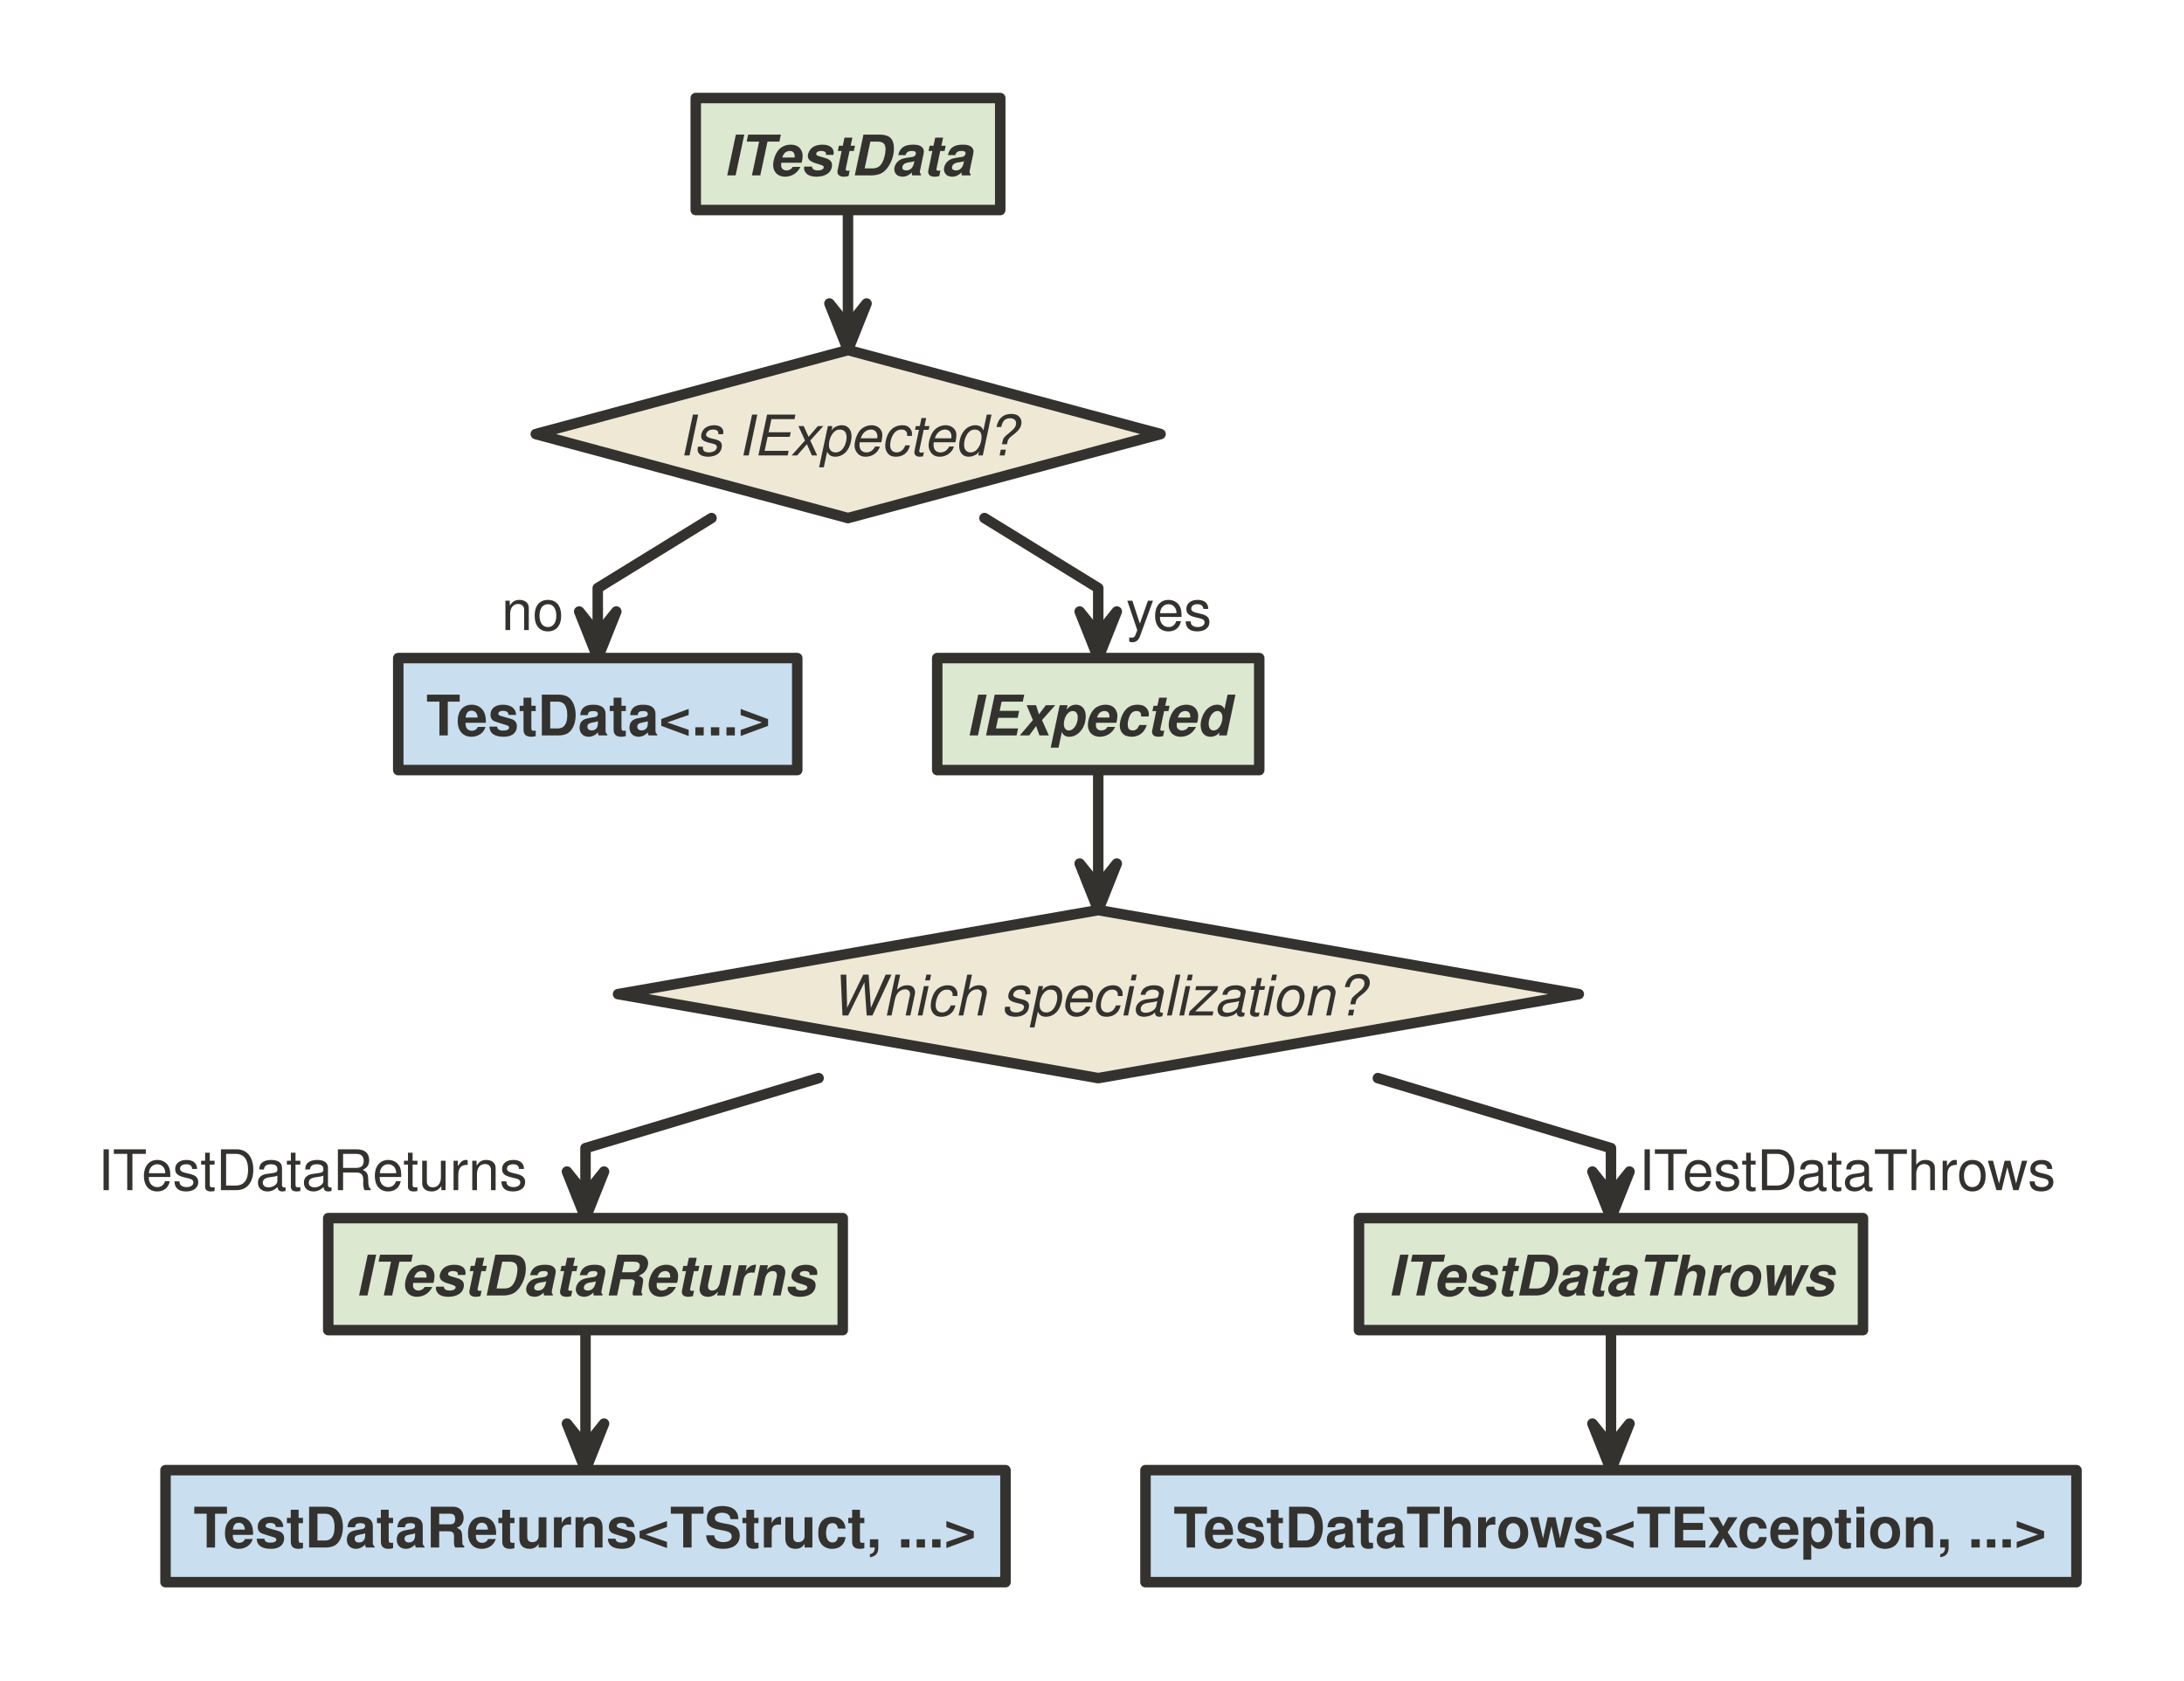
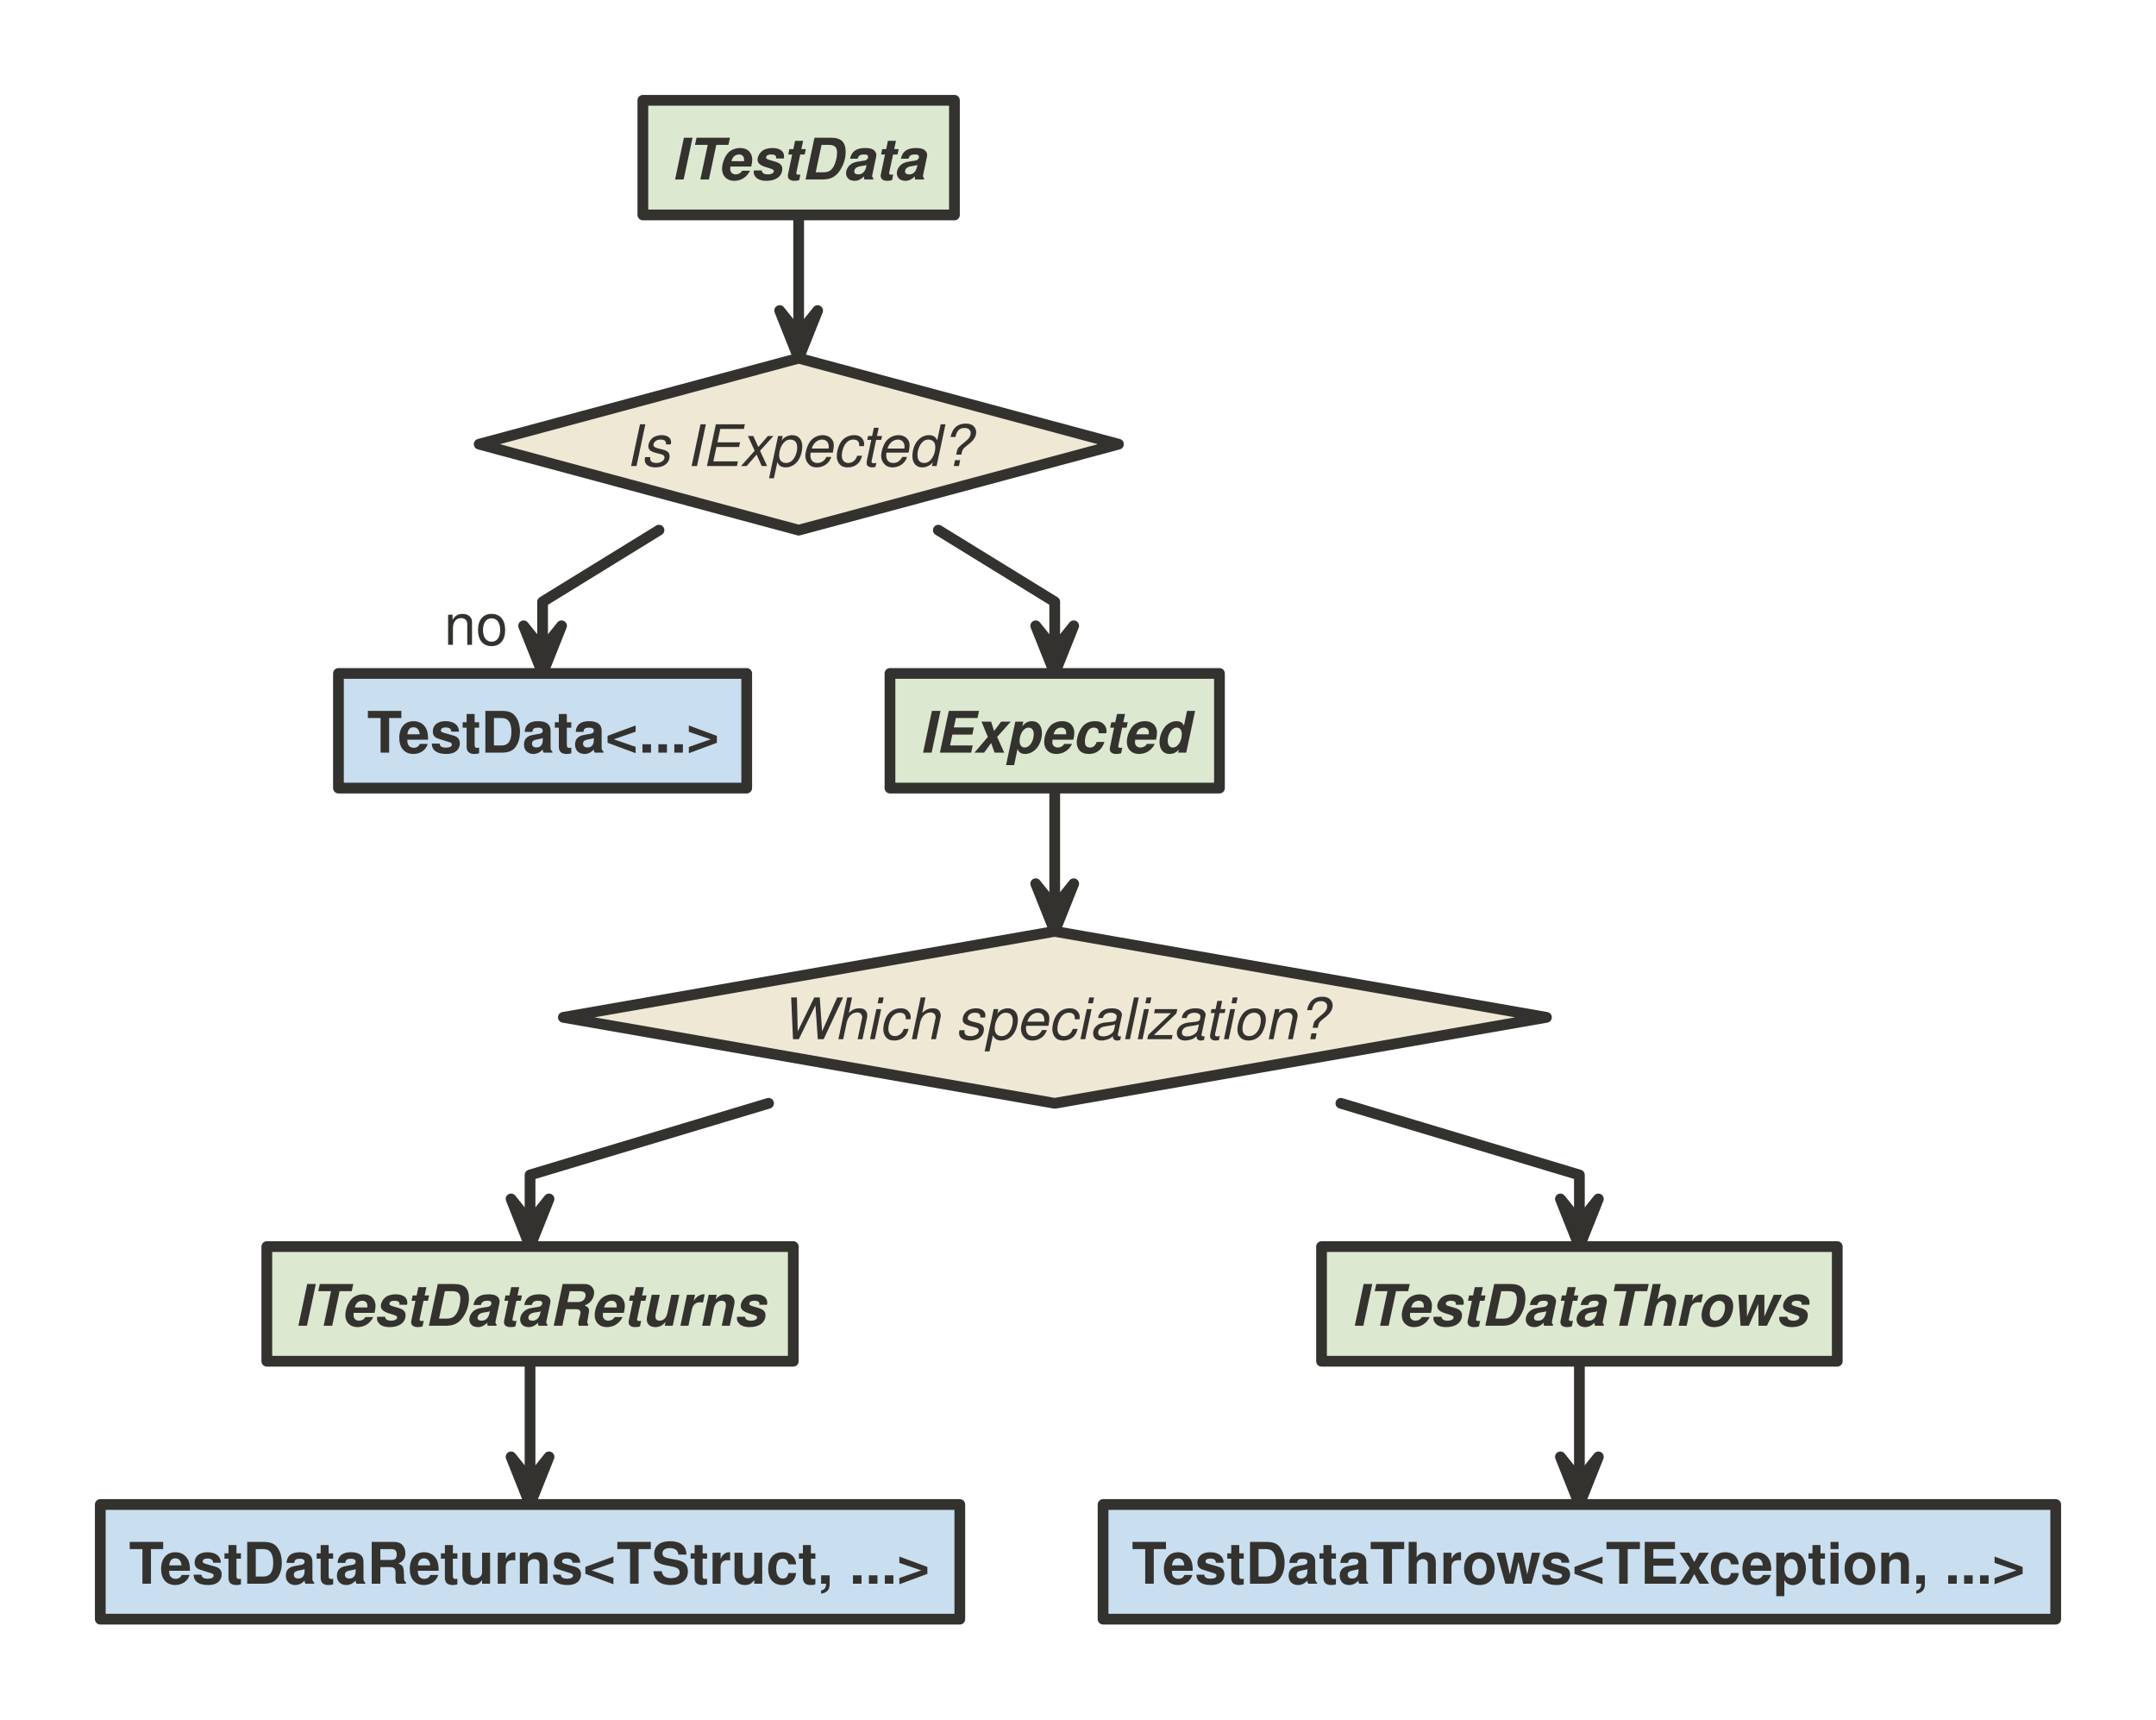
- <svg xmlns="http://www.w3.org/2000/svg" version="1.1" baseProfile="full" width="624.0" height="480.0" viewBox="0 0 624.016 480">
+ <svg xmlns="http://www.w3.org/2000/svg" version="1.1" baseProfile="full" width="602.0" height="480.0" viewBox="0 0 602 480">
  <g stroke-width="1.0" text-align="left" font="12pt Helvetica, Arial, sans-serif" font-size="12pt" font-family="Helvetica" font-weight="bold" font-style="normal">
    <g font-family="Helvetica" font-size="12pt" font-weight="bold" font-style="normal" stroke-width="3.0" stroke-linejoin="round" stroke-linecap="round" stroke="#33322E">
      <g stroke="transparent" fill="transparent">
-         <rect x="0.0" y="0.0" height="480.0" width="624.0" stroke="none" />
+         <rect x="0.0" y="0.0" height="480.0" width="602.0" stroke="none" />
      </g>
-       <g transform="translate(27.28906, 8)" fill="#33322E">
+       <g transform="translate(8, 8)" fill="#33322E">
        <g transform="translate(20, 20)" fill="#33322E" font-family="Helvetica" font-size="12pt" font-weight="normal" font-style="normal">
          <path d="M195.0 32.0 L195 52 L195 65.333 L195.0 65.3 " fill="none" />
          <path d="M189.7 58.7 L195.0 65.3 L200.3 58.7 L195.0 72.0 Z" />
          <text x="96.0" y="152.0" stroke="none">no</text>
          <path d="M156.0 120.0 L123.5 140 L123.5 153.333 L123.5 153.3 " fill="none" />
          <path d="M118.2 146.7 L123.5 153.3 L128.8 146.7 L123.5 160.0 Z" />
-           <text x="274.5" y="152.0" stroke="none">yes</text>
          <path d="M234.0 120.0 L266.5 140 L266.5 153.333 L266.5 153.3 " fill="none" />
          <path d="M261.2 146.7 L266.5 153.3 L271.8 146.7 L266.5 160.0 Z" />
          <path d="M266.5 192.0 L266.5 212 L266.5 225.333 L266.5 225.3 " fill="none" />
          <path d="M261.2 218.7 L266.5 225.3 L271.8 218.7 L266.5 232.0 Z" />
-           <text x="-19.3" y="312.0" stroke="none">ITestDataReturns</text>
          <path d="M186.6 280.0 L120 300 L120 313.333 L120.0 313.3 " fill="none" />
          <path d="M114.7 306.7 L120.0 313.3 L125.3 306.7 L120.0 320.0 Z" />
          <path d="M120.0 352.0 L120 372 L120 385.333 L120.0 385.3 " fill="none" />
          <path d="M114.7 378.7 L120.0 385.3 L125.3 378.7 L120.0 392.0 Z" />
-           <text x="421.0" y="312.0" stroke="none">ITestDataThrows</text>
          <path d="M346.4 280.0 L413 300 L413 313.333 L413.0 313.3 " fill="none" />
          <path d="M407.7 306.7 L413.0 313.3 L418.3 306.7 L413.0 320.0 Z" />
          <path d="M413.0 352.0 L413 372 L413 385.333 L413.0 385.3 " fill="none" />
          <path d="M407.7 378.7 L413.0 385.3 L418.3 378.7 L413.0 392.0 Z" />
          <g data-name="ITestData">
            <g fill="#DCE8CF" stroke="#33322E" data-name="ITestData">
              <rect x="151.5" y="0.0" height="32.0" width="87.0" data-name="ITestData" />
            </g>
            <g transform="translate(151.5, 0)" font-family="Helvetica" font-size="12pt" font-weight="bold" font-style="italic" data-name="ITestData" data-compartment="0">
              <g transform="translate(8, 8)" fill="#33322E" text-align="center" data-name="ITestData" data-compartment="0">
                <text x="35.5" y="14.1" stroke="none" text-anchor="middle" data-name="ITestData" data-compartment="0">ITestData</text>
              </g>
            </g>
          </g>
          <g data-name="Is IExpected?">
            <g fill="#eee8d5" stroke="#33322E" data-name="Is IExpected?">
              <path d="M195.0 72.0 L284.3 96.0 L195.0 120.0 L105.8 96.0 Z" data-name="Is IExpected?" />
            </g>
            <g transform="translate(135.5, 80)" font-family="Helvetica" font-size="12pt" font-weight="normal" font-style="italic" data-name="Is IExpected?" data-compartment="0">
              <g transform="translate(8, 8)" fill="#33322E" text-align="center" data-name="Is IExpected?" data-compartment="0">
                <text x="51.5" y="14.1" stroke="none" text-anchor="middle" data-name="Is IExpected?" data-compartment="0">Is IExpected?</text>
              </g>
            </g>
          </g>
          <g data-name="TestData&lt;...&gt;">
            <g fill="#C9DEEF" stroke="#33322E" data-name="TestData&lt;...&gt;">
              <rect x="66.5" y="160.0" height="32.0" width="114.0" data-name="TestData&lt;...&gt;" />
            </g>
            <g transform="translate(66.5, 160)" font-family="Helvetica" font-size="12pt" font-weight="bold" font-style="normal" data-name="TestData&lt;...&gt;" data-compartment="0">
              <g transform="translate(8, 8)" fill="#33322E" text-align="left" data-name="TestData&lt;...&gt;" data-compartment="0">
                <text x="0.0" y="14.1" stroke="none" data-name="TestData&lt;...&gt;" data-compartment="0">TestData&lt;...&gt;</text>
              </g>
            </g>
          </g>
          <g data-name="IExpected">
            <g fill="#DCE8CF" stroke="#33322E" data-name="IExpected">
              <rect x="220.5" y="160.0" height="32.0" width="92.0" data-name="IExpected" />
            </g>
            <g transform="translate(220.5, 160)" font-family="Helvetica" font-size="12pt" font-weight="bold" font-style="italic" data-name="IExpected" data-compartment="0">
              <g transform="translate(8, 8)" fill="#33322E" text-align="center" data-name="IExpected" data-compartment="0">
                <text x="38.0" y="14.1" stroke="none" text-anchor="middle" data-name="IExpected" data-compartment="0">IExpected</text>
              </g>
            </g>
          </g>
          <g data-name="Which specialization?">
            <g fill="#eee8d5" stroke="#33322E" data-name="Which specialization?">
              <path d="M266.5 232.0 L403.8 256.0 L266.5 280.0 L129.3 256.0 Z" data-name="Which specialization?" />
            </g>
            <g transform="translate(175, 240)" font-family="Helvetica" font-size="12pt" font-weight="normal" font-style="italic" data-name="Which specialization?" data-compartment="0">
              <g transform="translate(8, 8)" fill="#33322E" text-align="center" data-name="Which specialization?" data-compartment="0">
                <text x="83.5" y="14.1" stroke="none" text-anchor="middle" data-name="Which specialization?" data-compartment="0">Which specialization?</text>
              </g>
            </g>
          </g>
          <g data-name="ITestDataReturns">
            <g fill="#DCE8CF" stroke="#33322E" data-name="ITestDataReturns">
              <rect x="46.5" y="320.0" height="32.0" width="147.0" data-name="ITestDataReturns" />
            </g>
            <g transform="translate(46.5, 320)" font-family="Helvetica" font-size="12pt" font-weight="bold" font-style="italic" data-name="ITestDataReturns" data-compartment="0">
              <g transform="translate(8, 8)" fill="#33322E" text-align="center" data-name="ITestDataReturns" data-compartment="0">
                <text x="65.5" y="14.1" stroke="none" text-anchor="middle" data-name="ITestDataReturns" data-compartment="0">ITestDataReturns</text>
              </g>
            </g>
          </g>
          <g data-name="TestDataReturns&lt;TStruct, ...&gt;">
            <g fill="#C9DEEF" stroke="#33322E" data-name="TestDataReturns&lt;TStruct, ...&gt;">
              <rect x="0.0" y="392.0" height="32.0" width="240.0" data-name="TestDataReturns&lt;TStruct, ...&gt;" />
            </g>
            <g transform="translate(0, 392)" font-family="Helvetica" font-size="12pt" font-weight="bold" font-style="normal" data-name="TestDataReturns&lt;TStruct, ...&gt;" data-compartment="0">
              <g transform="translate(8, 8)" fill="#33322E" text-align="left" data-name="TestDataReturns&lt;TStruct, ...&gt;" data-compartment="0">
                <text x="0.0" y="14.1" stroke="none" data-name="TestDataReturns&lt;TStruct, ...&gt;" data-compartment="0">TestDataReturns&lt;TStruct, ...&gt;</text>
              </g>
            </g>
          </g>
          <g data-name="ITestDataThrows">
            <g fill="#DCE8CF" stroke="#33322E" data-name="ITestDataThrows">
              <rect x="341.0" y="320.0" height="32.0" width="144.0" data-name="ITestDataThrows" />
            </g>
            <g transform="translate(341, 320)" font-family="Helvetica" font-size="12pt" font-weight="bold" font-style="italic" data-name="ITestDataThrows" data-compartment="0">
              <g transform="translate(8, 8)" fill="#33322E" text-align="center" data-name="ITestDataThrows" data-compartment="0">
                <text x="64.0" y="14.1" stroke="none" text-anchor="middle" data-name="ITestDataThrows" data-compartment="0">ITestDataThrows</text>
              </g>
            </g>
          </g>
          <g data-name="TestDataThrows&lt;TException, ...&gt;">
            <g fill="#C9DEEF" stroke="#33322E" data-name="TestDataThrows&lt;TException, ...&gt;">
              <rect x="280.0" y="392.0" height="32.0" width="266.0" data-name="TestDataThrows&lt;TException, ...&gt;" />
            </g>
            <g transform="translate(280, 392)" font-family="Helvetica" font-size="12pt" font-weight="bold" font-style="normal" data-name="TestDataThrows&lt;TException, ...&gt;" data-compartment="0">
              <g transform="translate(8, 8)" fill="#33322E" text-align="left" data-name="TestDataThrows&lt;TException, ...&gt;" data-compartment="0">
                <text x="0.0" y="14.1" stroke="none" data-name="TestDataThrows&lt;TException, ...&gt;" data-compartment="0">TestDataThrows&lt;TException, ...&gt;</text>
              </g>
            </g>
          </g>
        </g>
      </g>
    </g>
  </g>
</svg>
